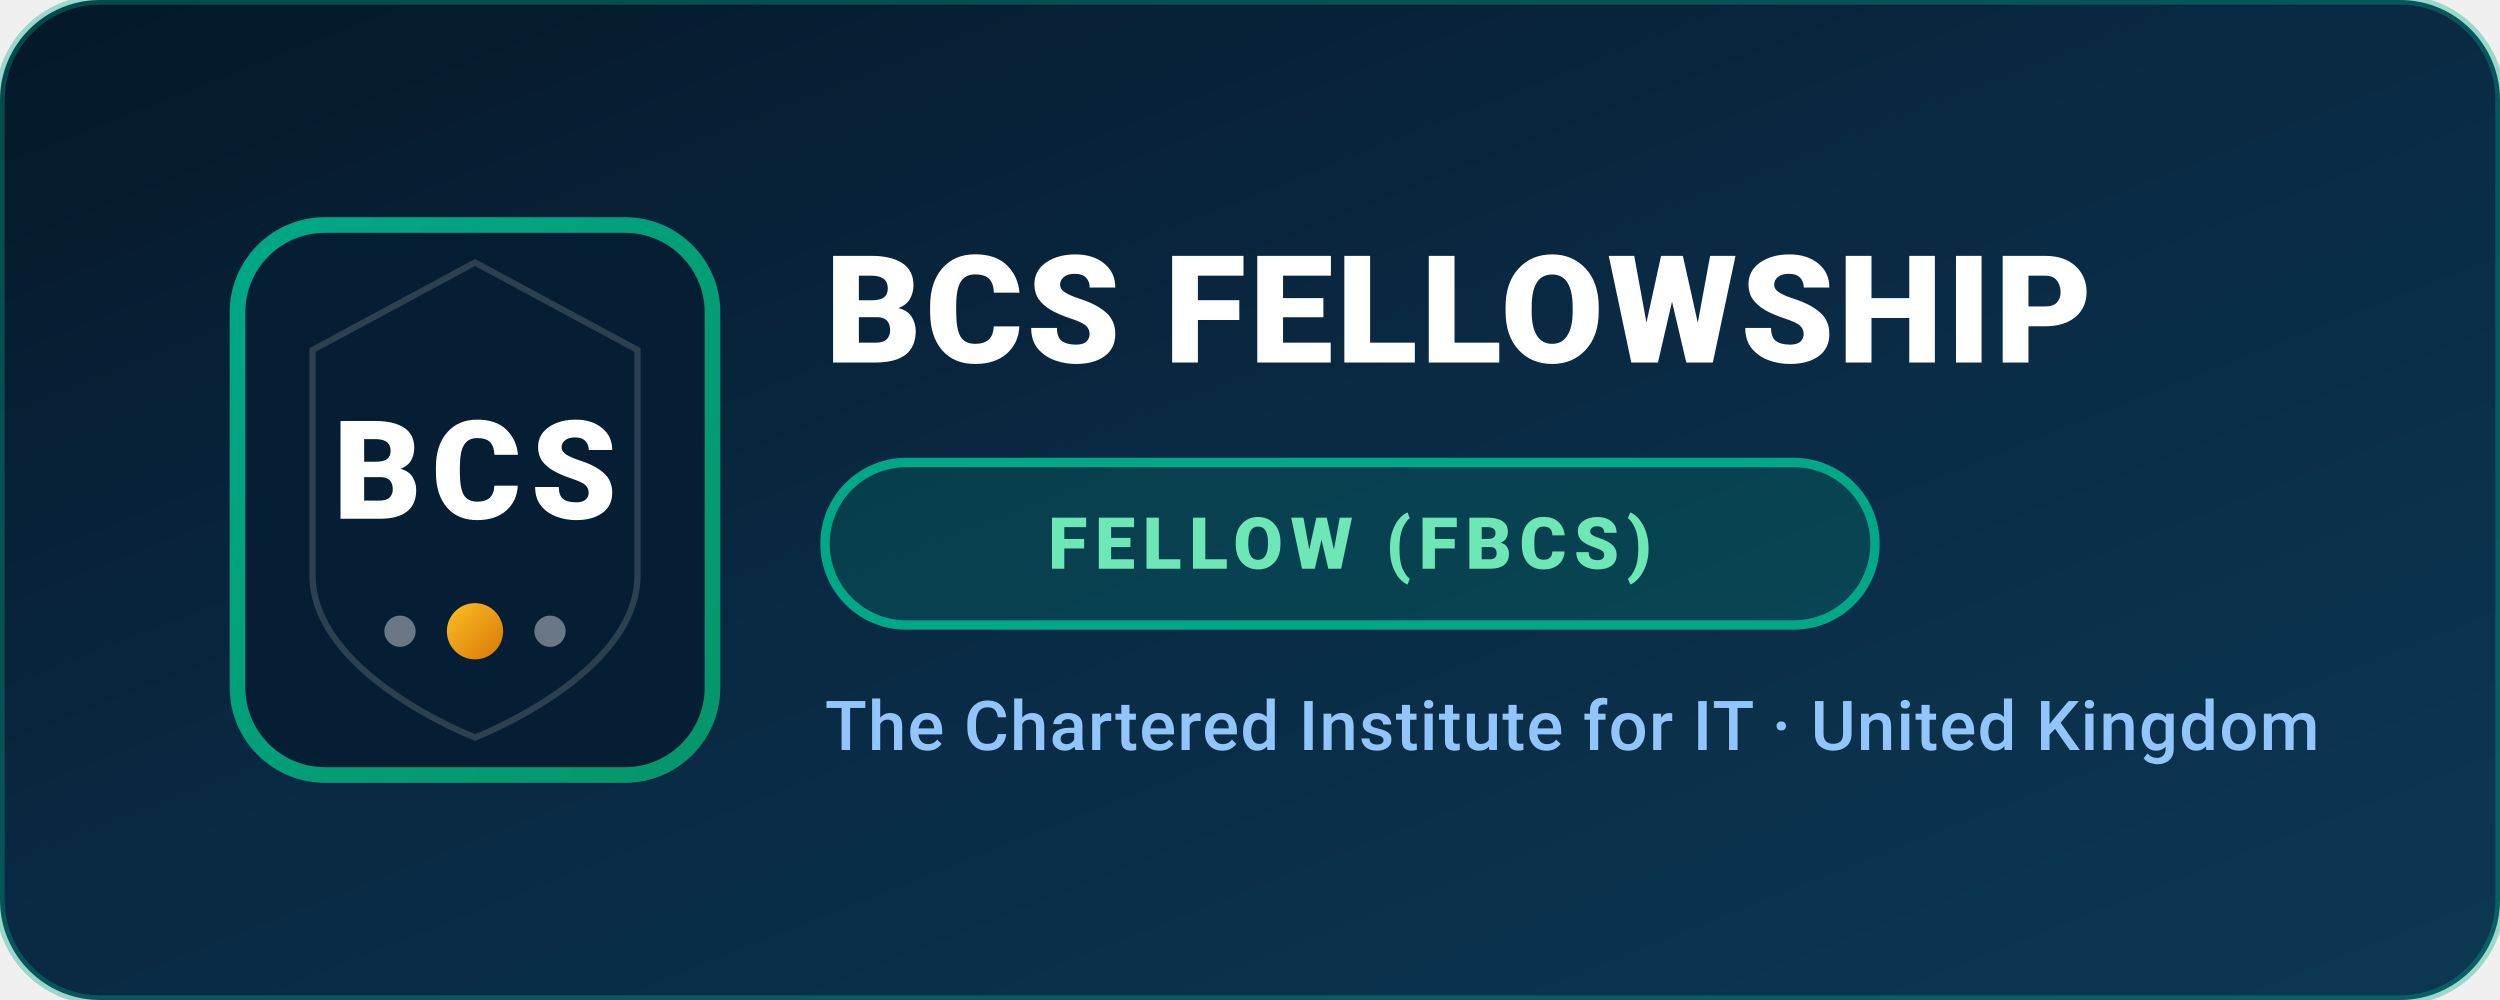
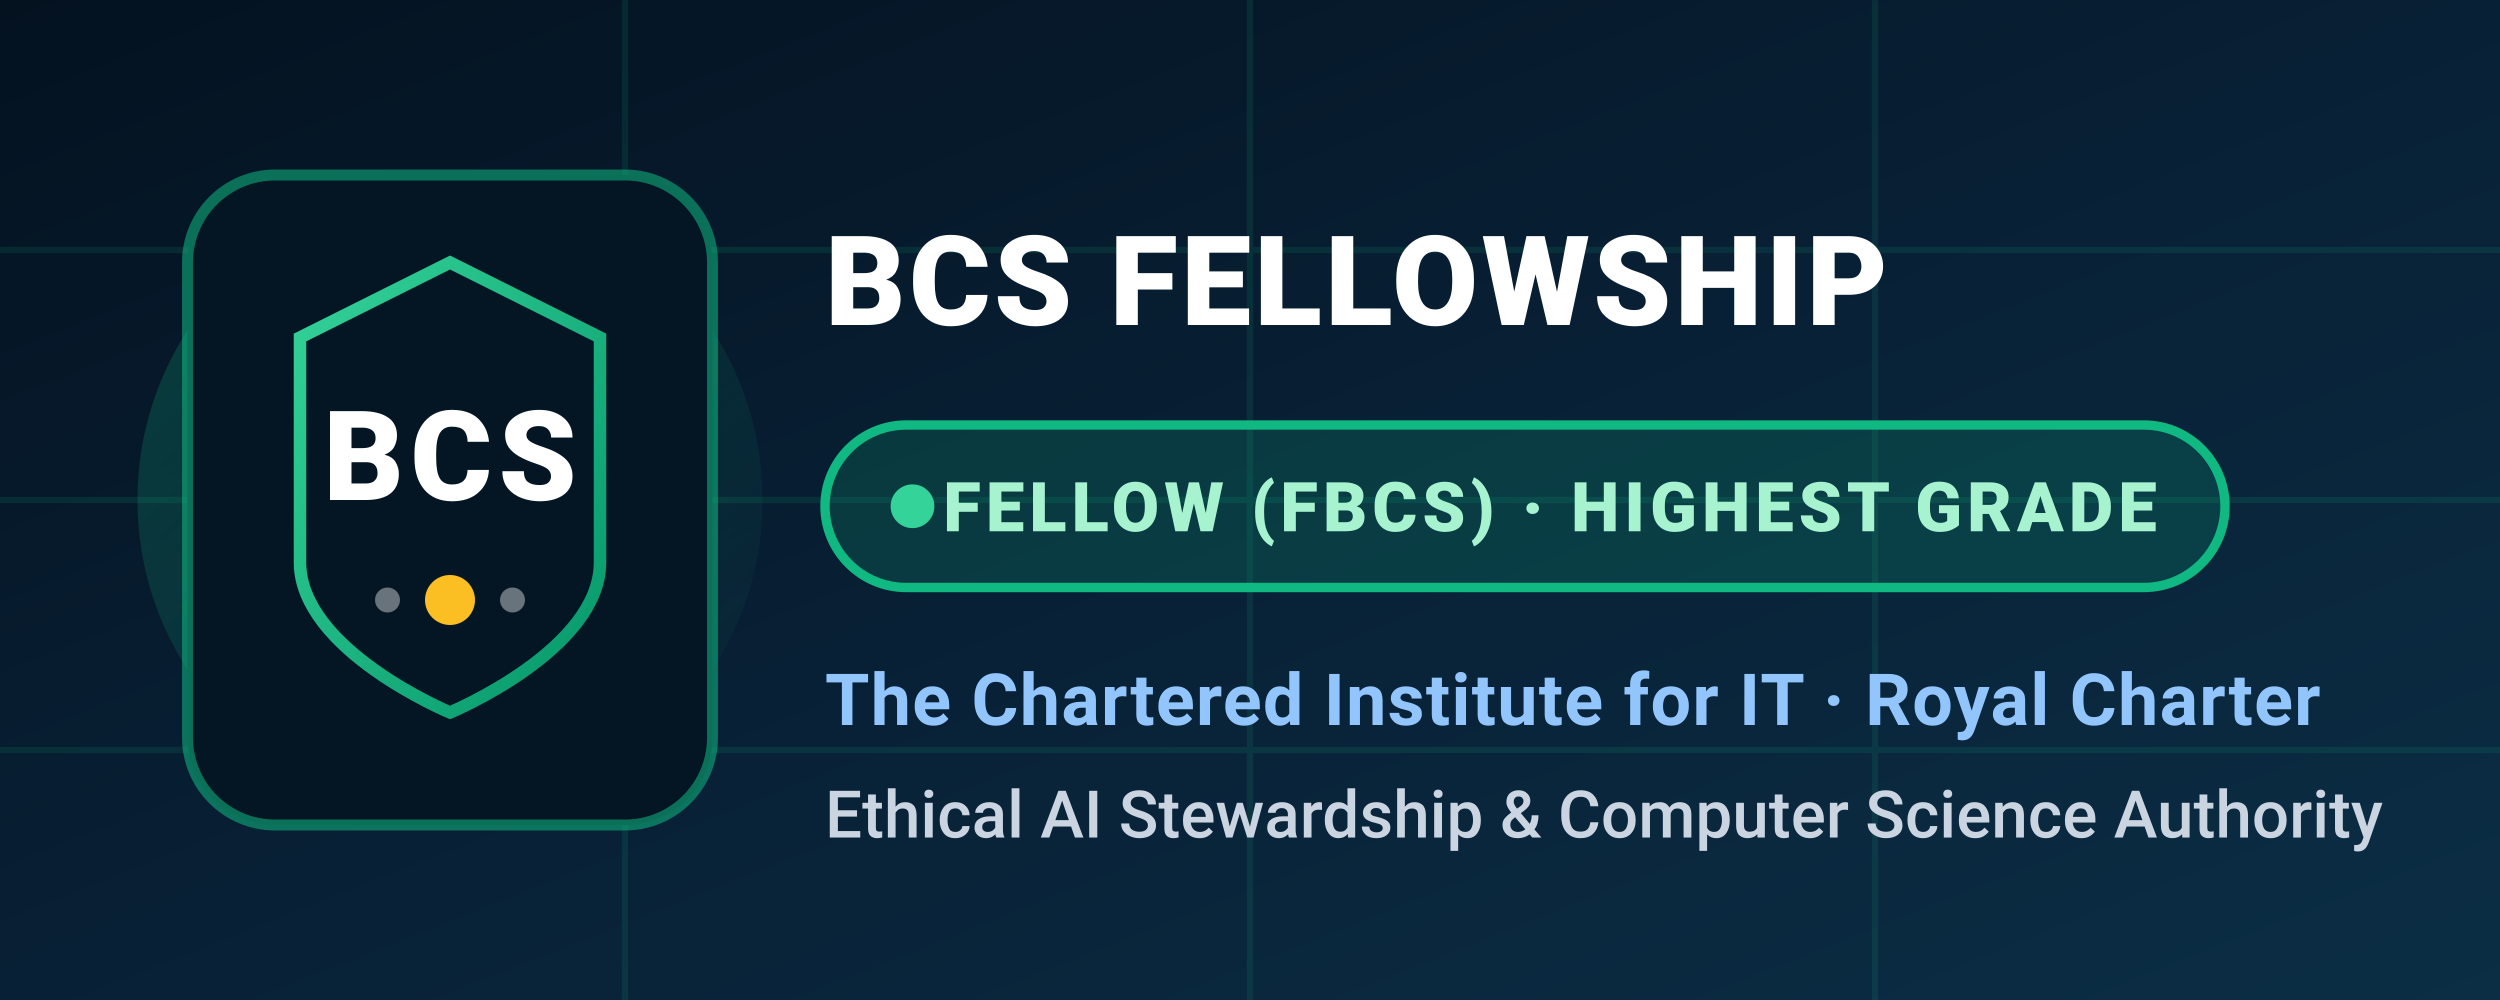
<svg xmlns="http://www.w3.org/2000/svg" viewBox="0 0 400 160" width="400" height="160">
  <defs>
-     <linearGradient id="bcsBgGrad" x1="0%" y1="0%" x2="100%" y2="100%">
-       <stop offset="0%" stop-color="#041829" />
-       <stop offset="50%" stop-color="#0a2a44" />
-       <stop offset="100%" stop-color="#0c3852" />
+     <linearGradient id="bcsBg" x1="0%" y1="0%" x2="100%" y2="100%">
+       <stop offset="0%" stop-color="#041220" />
+       <stop offset="50%" stop-color="#082035" />
+       <stop offset="100%" stop-color="#0b2e45" />
    </linearGradient>
    <linearGradient id="bcsEmblemGrad" x1="0%" y1="0%" x2="100%" y2="100%">
-       <stop offset="0%" stop-color="#00a887" />
+       <stop offset="0%" stop-color="#34d399" />
      <stop offset="100%" stop-color="#059669" />
    </linearGradient>
-     <linearGradient id="bcsGoldAccent" x1="0%" y1="0%" x2="100%" y2="100%">
-       <stop offset="0%" stop-color="#fbbf24" />
-       <stop offset="100%" stop-color="#d97706" />
+     <linearGradient id="bcsGlow" x1="0%" y1="0%" x2="100%" y2="100%">
+       <stop offset="0%" stop-color="rgba(16, 185, 129, 0.25)" />
+       <stop offset="100%" stop-color="rgba(16, 185, 129, 0)" />
    </linearGradient>
  </defs>
-   <rect width="100%" height="100%" rx="16" fill="url(#bcsBgGrad)" stroke="rgba(0, 168, 135, 0.35)" stroke-width="1.5" />
-   <g transform="translate(38, 36)">
-     <rect x="0" y="0" width="76" height="88" rx="14" fill="#061e33" stroke="url(#bcsEmblemGrad)" stroke-width="2.5" />
-     <path d="M12 20 L38 6 L64 20 L64 56 C64 72 38 82 38 82 C38 82 12 72 12 56 Z" fill="none" stroke="rgba(255, 255, 255, 0.15)" stroke-width="1" />
-     <text x="38" y="47" font-family="'Segoe UI', -apple-system, Roboto, sans-serif" font-size="22" font-weight="900" fill="#ffffff" text-anchor="middle" letter-spacing="1.5">BCS</text>
-     <circle cx="38" cy="65" r="4.5" fill="url(#bcsGoldAccent)" />
-     <circle cx="26" cy="65" r="2.5" fill="rgba(255, 255, 255, 0.4)" />
-     <circle cx="50" cy="65" r="2.5" fill="rgba(255, 255, 255, 0.4)" />
+   <rect width="100%" height="100%" fill="url(#bcsBg)" />
+   <g opacity="0.12" stroke="#10b981" stroke-width="1">
+     <line x1="0" y1="40" x2="400" y2="40" />
+     <line x1="0" y1="80" x2="400" y2="80" />
+     <line x1="0" y1="120" x2="400" y2="120" />
+     <line x1="100" y1="0" x2="100" y2="160" />
+     <line x1="200" y1="0" x2="200" y2="160" />
+     <line x1="300" y1="0" x2="300" y2="160" />
  </g>
-   <text x="132" y="58" font-family="'Segoe UI', -apple-system, Roboto, sans-serif" font-size="24" font-weight="800" fill="#ffffff" letter-spacing="0.5">BCS FELLOWSHIP</text>
-   <rect x="132" y="74" width="168" height="26" rx="13" fill="rgba(0, 168, 135, 0.18)" stroke="#00a887" stroke-width="1.5" />
-   <text x="216" y="91" font-family="'Segoe UI', -apple-system, Roboto, sans-serif" font-size="11.5" font-weight="800" fill="#6ee7b7" text-anchor="middle" letter-spacing="1.2">FELLOW (FBCS)</text>
-   <text x="132" y="120" font-family="'Segoe UI', -apple-system, Roboto, sans-serif" font-size="11" font-weight="500" fill="#93c5fd" letter-spacing="0.2">The Chartered Institute for IT · United Kingdom</text>
+   <circle cx="72" cy="80" r="50" fill="url(#bcsGlow)" />
+   <g transform="translate(30, 28)">
+     <rect width="84" height="104" rx="14" fill="#041624" stroke="rgba(16, 185, 129, 0.55)" stroke-width="1.75" />
+     <path d="M18 26 L42 14 L66 26 L66 62 C66 76 42 86 42 86 C42 86 18 76 18 62 Z" fill="none" stroke="url(#bcsEmblemGrad)" stroke-width="2" />
+     <text x="42" y="52" font-family="'Segoe UI', -apple-system, Roboto, sans-serif" font-size="20" font-weight="900" fill="#ffffff" text-anchor="middle" letter-spacing="1">BCS</text>
+     <circle cx="42" cy="68" r="4" fill="#fbbf24" />
+     <circle cx="32" cy="68" r="2" fill="rgba(255, 255, 255, 0.4)" />
+     <circle cx="52" cy="68" r="2" fill="rgba(255, 255, 255, 0.4)" />
+   </g>
+   <text x="132" y="52" font-family="'Segoe UI', -apple-system, Roboto, sans-serif" font-size="20" font-weight="900" fill="#ffffff" letter-spacing="0.5">BCS FELLOWSHIP</text>
+   <rect x="132" y="68" width="224" height="26" rx="13" fill="rgba(16, 185, 129, 0.18)" stroke="#10b981" stroke-width="1.5" />
+   <circle cx="146" cy="81" r="3.5" fill="#34d399" />
+   <text x="248" y="85" font-family="'Segoe UI', -apple-system, Roboto, sans-serif" font-size="11" font-weight="800" fill="#a7f3d0" text-anchor="middle" letter-spacing="0.8">FELLOW (FBCS) · HIGHEST GRADE</text>
+   <text x="132" y="116" font-family="'Segoe UI', -apple-system, Roboto, sans-serif" font-size="11.5" font-weight="600" fill="#93c5fd" letter-spacing="0.2">The Chartered Institute for IT · Royal Charter</text>
+   <text x="132" y="134" font-family="'Segoe UI', -apple-system, Roboto, sans-serif" font-size="10.5" font-weight="500" fill="#cbd5e1">Ethical AI Stewardship &amp; Computer Science Authority</text>
</svg>
